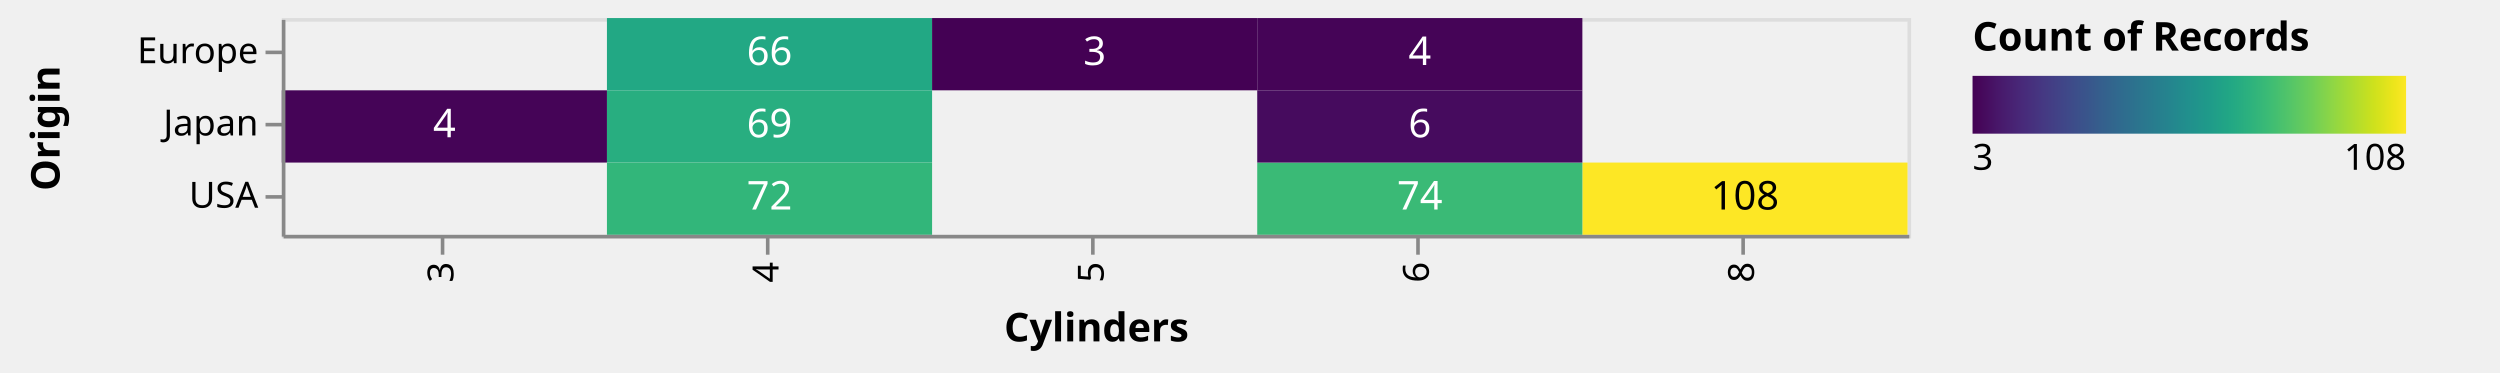
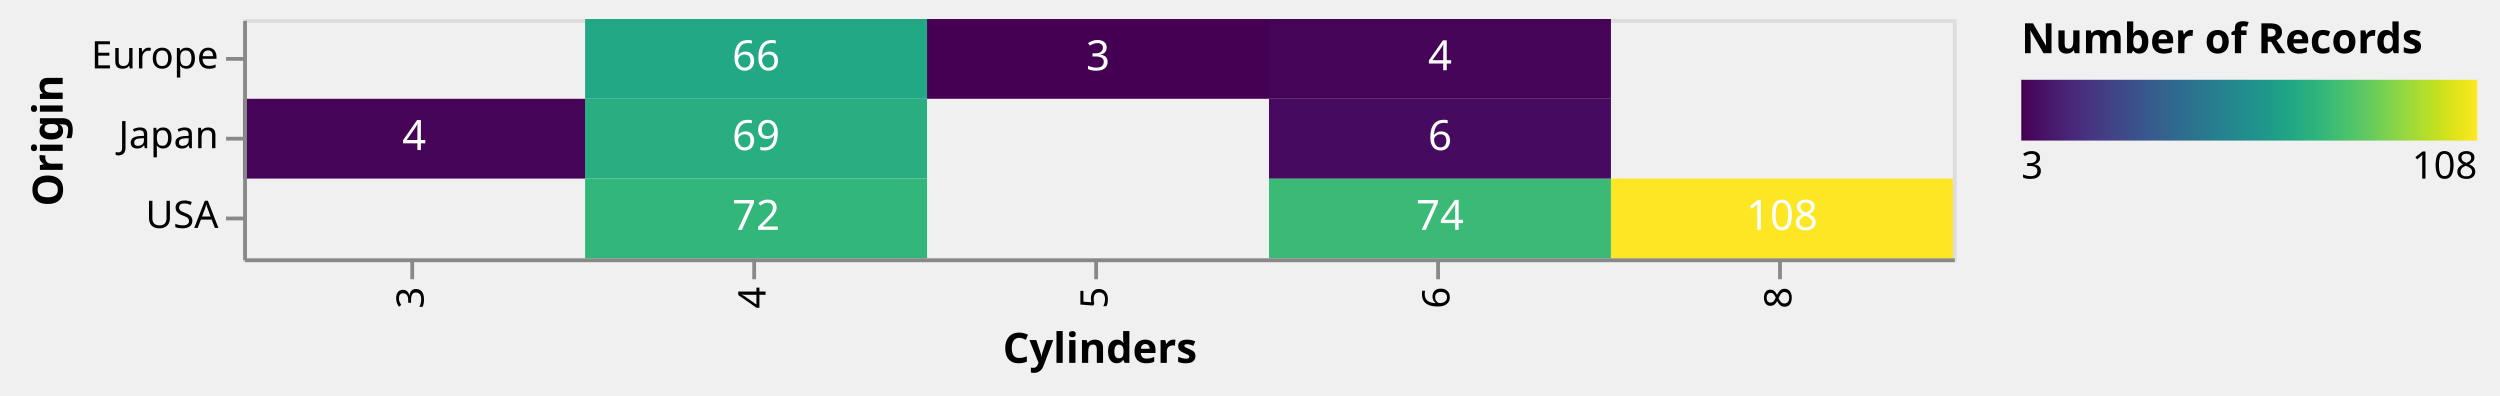
- <svg xmlns="http://www.w3.org/2000/svg" class="marks" width="692" height="103" viewBox="0 0 692 103" version="1.1">
+ <svg xmlns="http://www.w3.org/2000/svg" class="marks" width="658" height="104" viewBox="0 0 658 104" version="1.1">
  <defs>
    <linearGradient id="gradient_0" x1="0" x2="1" y1="0" y2="0">
      <stop offset="0" stop-color="#440154" />
      <stop offset="0.019" stop-color="#46075a" />
      <stop offset="0.067" stop-color="#481a6c" />
      <stop offset="0.114" stop-color="#482979" />
      <stop offset="0.162" stop-color="#453882" />
      <stop offset="0.21" stop-color="#404688" />
      <stop offset="0.257" stop-color="#3a538b" />
      <stop offset="0.305" stop-color="#34618d" />
      <stop offset="0.352" stop-color="#2e6d8e" />
      <stop offset="0.4" stop-color="#2a788e" />
      <stop offset="0.448" stop-color="#25838e" />
      <stop offset="0.495" stop-color="#218f8d" />
      <stop offset="0.543" stop-color="#1f9a8a" />
      <stop offset="0.59" stop-color="#21a685" />
      <stop offset="0.638" stop-color="#2cb17e" />
      <stop offset="0.686" stop-color="#3dbc74" />
      <stop offset="0.733" stop-color="#54c568" />
      <stop offset="0.781" stop-color="#6ece58" />
      <stop offset="0.829" stop-color="#8ed645" />
      <stop offset="0.876" stop-color="#addc30" />
      <stop offset="0.924" stop-color="#cde11d" />
      <stop offset="0.971" stop-color="#ece51b" />
      <stop offset="1" stop-color="#fde725" />
    </linearGradient>
  </defs>
-   <g transform="translate(78,5)">
+   <g transform="translate(64,5)">
    <g class="mark-group role-frame root">
      <g transform="translate(0,0)">
-         <path class="background" d="M0.5,0.5h450v60h-450Z" style="fill: none; stroke: #ddd;" />
+         <path class="background" d="M0.5,0.5h450v63h-450Z" style="fill: none; stroke: #ddd;" />
        <g>
          <g class="mark-rect role-mark layer_0_marks">
-             <path d="M360,40h90v20h-90Z" style="fill: #fde725;" />
-             <path d="M90,0h90v20h-90Z" style="fill: #22a884;" />
-             <path d="M90,20h90v20h-90Z" style="fill: #28ae80;" />
-             <path d="M270,40h90v20h-90Z" style="fill: #3aba76;" />
-             <path d="M90,40h90v20h-90Z" style="fill: #32b67a;" />
-             <path d="M0,20h90v20h-90Z" style="fill: #450457;" />
-             <path d="M270,20h90v20h-90Z" style="fill: #460b5e;" />
-             <path d="M270,0h90v20h-90Z" style="fill: #450457;" />
-             <path d="M180,0h90v20h-90Z" style="fill: #440154;" />
+             <path d="M360,42h90v21h-90Z" style="fill: #fde725;" />
+             <path d="M90,0h90v21h-90Z" style="fill: #22a884;" />
+             <path d="M90,21h90v21h-90Z" style="fill: #28ae80;" />
+             <path d="M270,42h90v21h-90Z" style="fill: #3aba76;" />
+             <path d="M90,42h90v21h-90Z" style="fill: #32b67a;" />
+             <path d="M0,21h90v21h-90Z" style="fill: #450457;" />
+             <path d="M270,21h90v21h-90Z" style="fill: #460b5e;" />
+             <path d="M270,0h90v21h-90Z" style="fill: #450457;" />
+             <path d="M180,0h90v21h-90Z" style="fill: #440154;" />
          </g>
          <g class="mark-text role-mark layer_1_marks">
-             <text text-anchor="middle" transform="translate(405,53)" style="font-family: sans-serif; font-size: 11px; fill: black;">108</text>
-             <text text-anchor="middle" transform="translate(135,13)" style="font-family: sans-serif; font-size: 11px; fill: white;">66</text>
-             <text text-anchor="middle" transform="translate(135,33)" style="font-family: sans-serif; font-size: 11px; fill: white;">69</text>
-             <text text-anchor="middle" transform="translate(315,53)" style="font-family: sans-serif; font-size: 11px; fill: white;">74</text>
-             <text text-anchor="middle" transform="translate(135,53)" style="font-family: sans-serif; font-size: 11px; fill: white;">72</text>
-             <text text-anchor="middle" transform="translate(45,33)" style="font-family: sans-serif; font-size: 11px; fill: white;">4</text>
-             <text text-anchor="middle" transform="translate(315,33)" style="font-family: sans-serif; font-size: 11px; fill: white;">6</text>
-             <text text-anchor="middle" transform="translate(315,13)" style="font-family: sans-serif; font-size: 11px; fill: white;">4</text>
-             <text text-anchor="middle" transform="translate(225,13)" style="font-family: sans-serif; font-size: 11px; fill: white;">3</text>
+             <text text-anchor="middle" transform="translate(405,55.5)" style="font-family: sans-serif; font-size: 11px; fill: white;">108</text>
+             <text text-anchor="middle" transform="translate(135,13.5)" style="font-family: sans-serif; font-size: 11px; fill: white;">66</text>
+             <text text-anchor="middle" transform="translate(135,34.5)" style="font-family: sans-serif; font-size: 11px; fill: white;">69</text>
+             <text text-anchor="middle" transform="translate(315,55.5)" style="font-family: sans-serif; font-size: 11px; fill: white;">74</text>
+             <text text-anchor="middle" transform="translate(135,55.5)" style="font-family: sans-serif; font-size: 11px; fill: white;">72</text>
+             <text text-anchor="middle" transform="translate(45,34.5)" style="font-family: sans-serif; font-size: 11px; fill: white;">4</text>
+             <text text-anchor="middle" transform="translate(315,34.5)" style="font-family: sans-serif; font-size: 11px; fill: white;">6</text>
+             <text text-anchor="middle" transform="translate(315,13.5)" style="font-family: sans-serif; font-size: 11px; fill: white;">4</text>
+             <text text-anchor="middle" transform="translate(225,13.5)" style="font-family: sans-serif; font-size: 11px; fill: white;">3</text>
          </g>
          <g class="mark-group role-legend">
            <g transform="translate(468,0)">
-               <path class="background" d="M0,0h141v45h-141Z" style="pointer-events: none; fill: none;" />
+               <path class="background" d="M0,0h121v45h-121Z" style="pointer-events: none; fill: none;" />
              <g>
                <g class="mark-group role-legend-entry">
                  <g transform="translate(0,16)">
                    <path class="background" d="M0,0h0v0h0Z" style="pointer-events: none; fill: none;" />
                    <g>
                      <g class="mark-rect role-legend-gradient" style="pointer-events: none;">
                        <path d="M0,0h120v16h-120Z" style="fill: url(#gradient_0); stroke: #ddd; stroke-width: 0; opacity: 1;" />
                      </g>
                      <g class="mark-text role-legend-label" style="pointer-events: none;">
                        <text text-anchor="start" transform="translate(0,26)" style="font-family: sans-serif; font-size: 10px; fill: #000; opacity: 1;">3</text>
                        <text text-anchor="end" transform="translate(120,26)" style="font-family: sans-serif; font-size: 10px; fill: #000; opacity: 1;">108</text>
                      </g>
                    </g>
                  </g>
                </g>
                <g class="mark-text role-legend-title" style="pointer-events: none;">
-                   <text text-anchor="start" transform="translate(0,9)" style="font-family: sans-serif; font-size: 11px; font-weight: bold; fill: #000; opacity: 1;">Count of Records</text>
+                   <text text-anchor="start" transform="translate(0,9)" style="font-family: sans-serif; font-size: 11px; font-weight: bold; fill: #000; opacity: 1;">Number of Records</text>
                </g>
              </g>
            </g>
          </g>
          <g class="mark-group role-axis">
-             <g transform="translate(0.5,60.5)">
+             <g transform="translate(0.5,63.5)">
              <path class="background" d="M0,0h0v0h0Z" style="pointer-events: none; fill: none;" />
              <g>
                <g class="mark-rule role-axis-tick" style="pointer-events: none;">
                  <line transform="translate(44,0)" x2="0" y2="5" style="fill: none; stroke: #888; stroke-width: 1; opacity: 1;" />
                  <line transform="translate(134,0)" x2="0" y2="5" style="fill: none; stroke: #888; stroke-width: 1; opacity: 1;" />
                  <line transform="translate(224,0)" x2="0" y2="5" style="fill: none; stroke: #888; stroke-width: 1; opacity: 1;" />
                  <line transform="translate(314,0)" x2="0" y2="5" style="fill: none; stroke: #888; stroke-width: 1; opacity: 1;" />
                  <line transform="translate(404,0)" x2="0" y2="5" style="fill: none; stroke: #888; stroke-width: 1; opacity: 1;" />
                </g>
                <g class="mark-text role-axis-label" style="pointer-events: none;">
                  <text text-anchor="end" transform="translate(44,7) rotate(270) translate(0,3)" style="font-family: sans-serif; font-size: 10px; fill: #000; opacity: 1;">3</text>
                  <text text-anchor="end" transform="translate(134,7) rotate(270) translate(0,3)" style="font-family: sans-serif; font-size: 10px; fill: #000; opacity: 1;">4</text>
                  <text text-anchor="end" transform="translate(224,7) rotate(270) translate(0,3)" style="font-family: sans-serif; font-size: 10px; fill: #000; opacity: 1;">5</text>
                  <text text-anchor="end" transform="translate(314,7) rotate(270) translate(0,3)" style="font-family: sans-serif; font-size: 10px; fill: #000; opacity: 1;">6</text>
                  <text text-anchor="end" transform="translate(404,7) rotate(270) translate(0,3)" style="font-family: sans-serif; font-size: 10px; fill: #000; opacity: 1;">8</text>
                </g>
                <g class="mark-rule role-axis-domain" style="pointer-events: none;">
                  <line transform="translate(0,0)" x2="450" y2="0" style="fill: none; stroke: #888; stroke-width: 1; opacity: 1;" />
                </g>
                <g class="mark-text role-axis-title" style="pointer-events: none;">
-                   <text text-anchor="middle" transform="translate(225,29)" style="font-family: sans-serif; font-size: 11px; font-weight: bold; fill: #000; opacity: 1;">Cylinders</text>
+                   <text text-anchor="middle" transform="translate(225,27)" style="font-family: sans-serif; font-size: 11px; font-weight: bold; fill: #000; opacity: 1;">Cylinders</text>
                </g>
              </g>
            </g>
          </g>
          <g class="mark-group role-axis">
            <g transform="translate(0.5,0.5)">
              <path class="background" d="M0,0h0v0h0Z" style="pointer-events: none; fill: none;" />
              <g>
                <g class="mark-rule role-axis-tick" style="pointer-events: none;">
-                   <line transform="translate(0,9)" x2="-5" y2="0" style="fill: none; stroke: #888; stroke-width: 1; opacity: 1;" />
-                   <line transform="translate(0,29)" x2="-5" y2="0" style="fill: none; stroke: #888; stroke-width: 1; opacity: 1;" />
-                   <line transform="translate(0,49)" x2="-5" y2="0" style="fill: none; stroke: #888; stroke-width: 1; opacity: 1;" />
+                   <line transform="translate(0,10)" x2="-5" y2="0" style="fill: none; stroke: #888; stroke-width: 1; opacity: 1;" />
+                   <line transform="translate(0,31)" x2="-5" y2="0" style="fill: none; stroke: #888; stroke-width: 1; opacity: 1;" />
+                   <line transform="translate(0,52)" x2="-5" y2="0" style="fill: none; stroke: #888; stroke-width: 1; opacity: 1;" />
                </g>
                <g class="mark-text role-axis-label" style="pointer-events: none;">
-                   <text text-anchor="end" transform="translate(-7,12)" style="font-family: sans-serif; font-size: 10px; fill: #000; opacity: 1;">Europe</text>
-                   <text text-anchor="end" transform="translate(-7,32)" style="font-family: sans-serif; font-size: 10px; fill: #000; opacity: 1;">Japan</text>
-                   <text text-anchor="end" transform="translate(-7,52)" style="font-family: sans-serif; font-size: 10px; fill: #000; opacity: 1;">USA</text>
+                   <text text-anchor="end" transform="translate(-7,12.5)" style="font-family: sans-serif; font-size: 10px; fill: #000; opacity: 1;">Europe</text>
+                   <text text-anchor="end" transform="translate(-7,33.5)" style="font-family: sans-serif; font-size: 10px; fill: #000; opacity: 1;">Japan</text>
+                   <text text-anchor="end" transform="translate(-7,54.5)" style="font-family: sans-serif; font-size: 10px; fill: #000; opacity: 1;">USA</text>
                </g>
                <g class="mark-rule role-axis-domain" style="pointer-events: none;">
-                   <line transform="translate(0,0)" x2="0" y2="60" style="fill: none; stroke: #888; stroke-width: 1; opacity: 1;" />
+                   <line transform="translate(0,0)" x2="0" y2="63" style="fill: none; stroke: #888; stroke-width: 1; opacity: 1;" />
                </g>
                <g class="mark-text role-axis-title" style="pointer-events: none;">
-                   <text text-anchor="middle" transform="translate(-60,30) rotate(-90) translate(0,-2)" style="font-family: sans-serif; font-size: 11px; font-weight: bold; fill: #000; opacity: 1;">Origin</text>
+                   <text text-anchor="middle" transform="translate(-46,31.5) rotate(-90) translate(0,-2)" style="font-family: sans-serif; font-size: 11px; font-weight: bold; fill: #000; opacity: 1;">Origin</text>
                </g>
              </g>
            </g>
          </g>
        </g>
      </g>
    </g>
  </g>
</svg>
